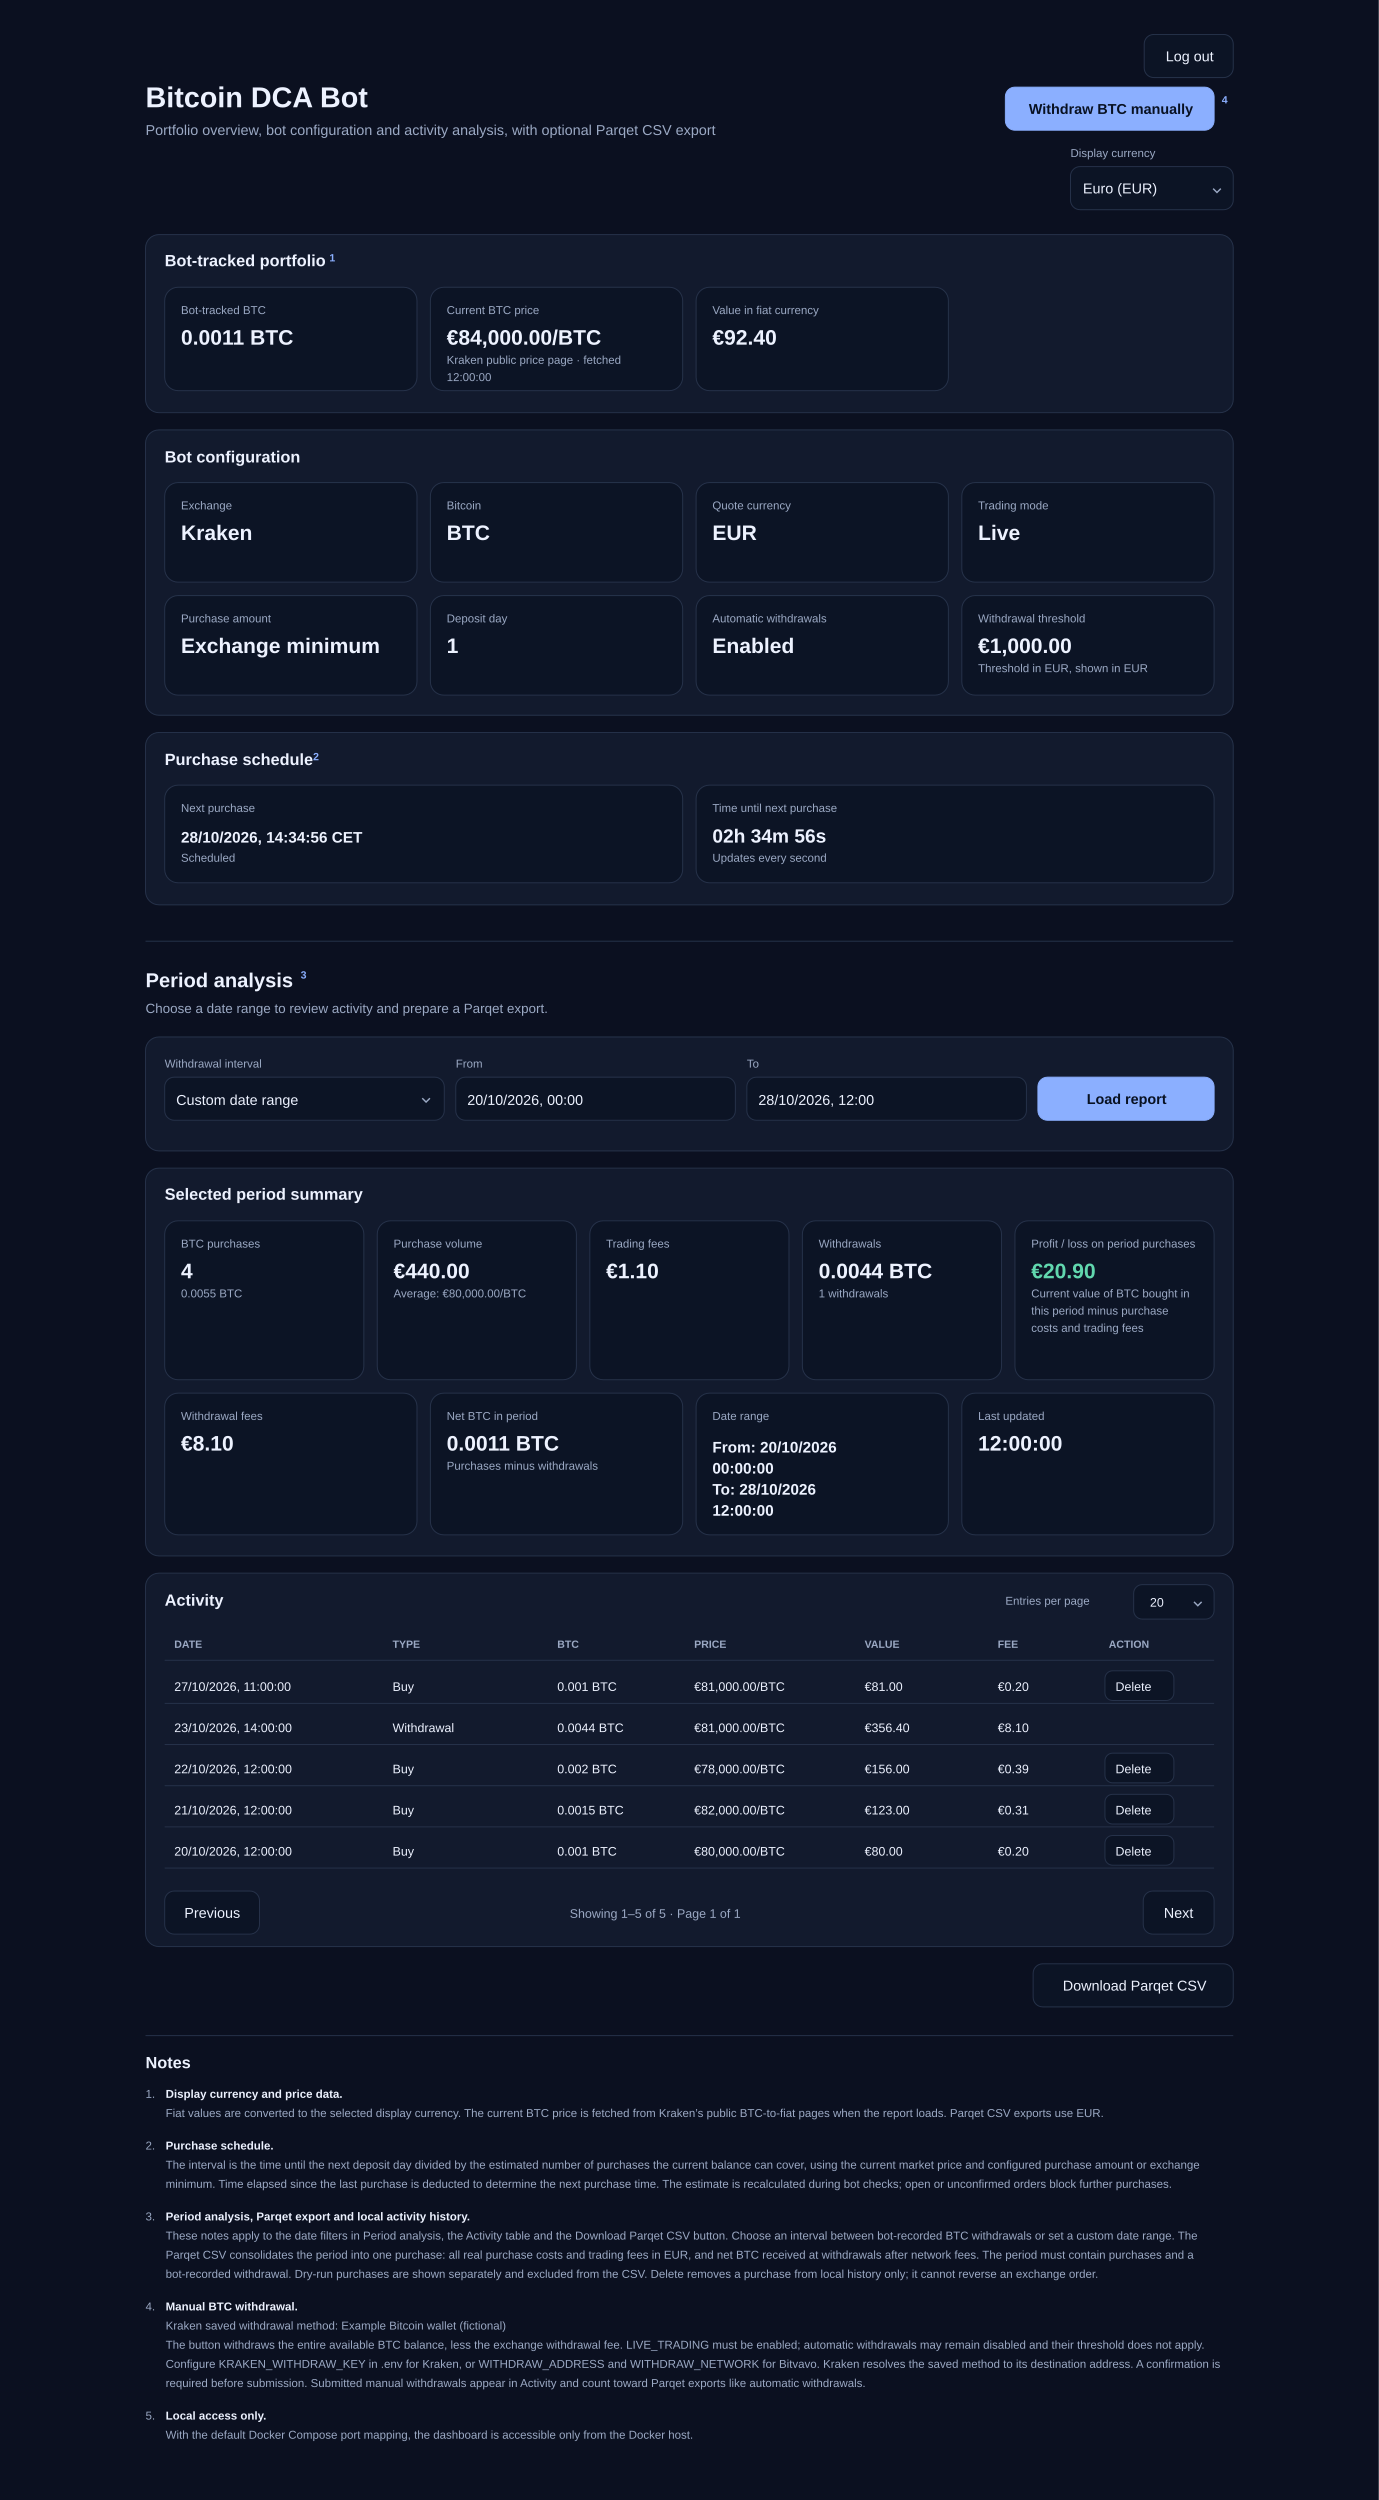
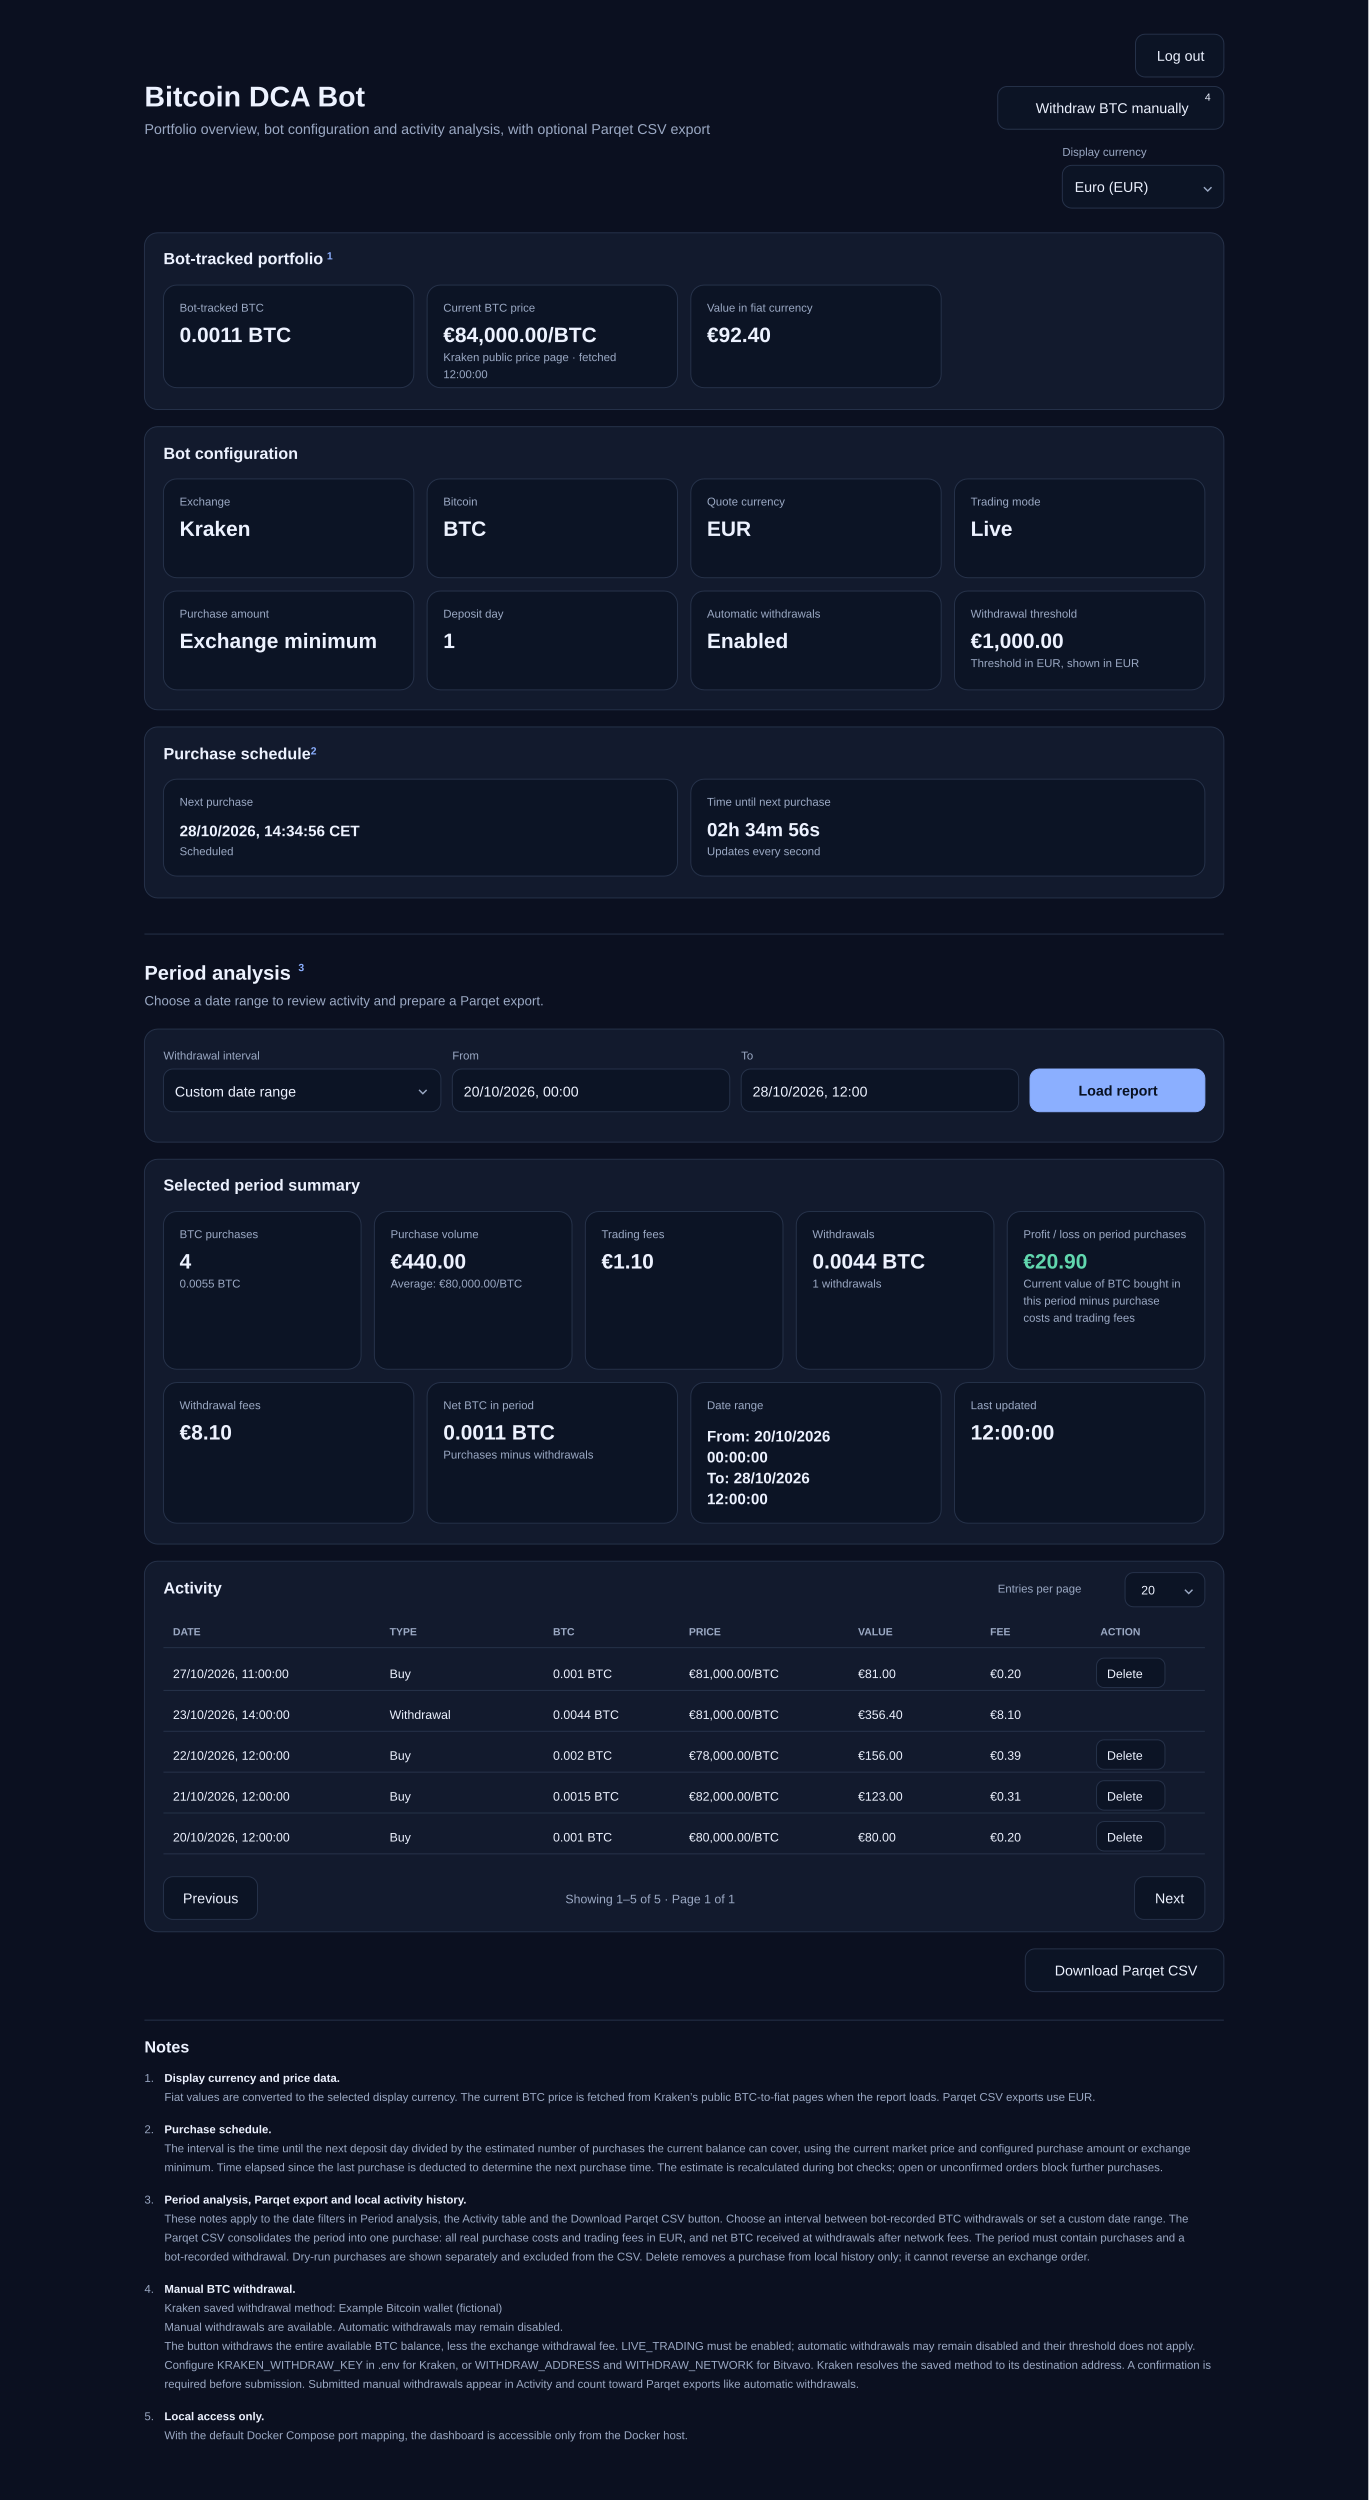
- <svg xmlns="http://www.w3.org/2000/svg" width="1440" height="2611" viewBox="0 0 1440 2611" role="img" aria-labelledby="title desc">
+ <svg xmlns="http://www.w3.org/2000/svg" width="1440" height="2631" viewBox="0 0 1440 2631" role="img" aria-labelledby="title desc">
  <style>text{font-family:Arial,Helvetica,sans-serif}</style>
-   <rect width="1440" height="2611" fill="#0b1020" />
+   <rect width="1440" height="2631" fill="#0b1020" />
  <text x="152" y="112" font-size="30" fill="#edf2ff" font-weight="700">Bitcoin DCA Bot</text>
  <text x="152" y="141" font-size="15" fill="#9ba9c4">Portfolio overview, bot configuration and activity analysis, with optional Parqet CSV export</text>
  <rect x="1195" y="36" width="93" height="45" rx="10" fill="#0c1425" stroke="#26324a" />
  <text x="1217.5" y="64" font-size="15" fill="#edf2ff">Log out</text>
-   <rect x="1050" y="91" width="218" height="45" rx="10" fill="#8bafff" stroke="#8bafff" />
-   <text x="1074.5" y="119" font-size="15" fill="#081122" font-weight="700">Withdraw BTC manually</text>
-   <text x="1276" y="108" font-size="11" fill="#8bafff" font-weight="700">4</text>
+   <rect x="1050" y="91" width="238" height="45" rx="10" fill="#0c1425" stroke="#26324a" />
+   <text x="1090.0" y="119" font-size="15" fill="#edf2ff">Withdraw BTC manually</text>
+   <text x="1268" y="106" font-size="11" fill="#edf2ff">4</text>
  <text x="1118" y="164" font-size="12" fill="#9ba9c4">Display currency</text>
  <rect x="1118" y="174" width="170" height="45" rx="10" fill="#0c1425" stroke="#26324a" />
  <text x="1131" y="202" font-size="15" fill="#edf2ff">Euro (EUR)</text>
  <path d="M1267 197l4 4 4-4" fill="none" stroke="#9ba9c4" stroke-width="1.5" />
  <rect x="152" y="245" width="1136" height="186" rx="14" fill="#121a2d" stroke="#26324a" />
  <text x="172" y="278" font-size="17" fill="#edf2ff" font-weight="700">Bot-tracked portfolio</text>
  <text x="344.0" y="273" font-size="11" fill="#8bafff" font-weight="700">1</text>
  <rect x="172.0" y="300" width="263.5" height="108" rx="14" fill="#0c1425" stroke="#26324a" />
  <text x="189.0" y="328" font-size="12" fill="#9ba9c4">Bot-tracked BTC</text>
  <text x="189.0" y="360" font-size="22" fill="#edf2ff" font-weight="700">0.0011 BTC</text>
  <rect x="449.5" y="300" width="263.5" height="108" rx="14" fill="#0c1425" stroke="#26324a" />
  <text x="466.5" y="328" font-size="12" fill="#9ba9c4">Current BTC price</text>
  <text x="466.5" y="360" font-size="22" fill="#edf2ff" font-weight="700">€84,000.00/BTC</text>
  <text x="466.5" y="380" font-size="12" fill="#9ba9c4">Kraken public price page · fetched</text>
  <text x="466.5" y="398" font-size="12" fill="#9ba9c4">12:00:00</text>
  <rect x="727.0" y="300" width="263.5" height="108" rx="14" fill="#0c1425" stroke="#26324a" />
  <text x="744.0" y="328" font-size="12" fill="#9ba9c4">Value in fiat currency</text>
  <text x="744.0" y="360" font-size="22" fill="#edf2ff" font-weight="700">€92.40</text>
  <rect x="152" y="449" width="1136" height="298" rx="14" fill="#121a2d" stroke="#26324a" />
  <text x="172" y="483" font-size="17" fill="#edf2ff" font-weight="700">Bot configuration</text>
  <rect x="172.0" y="504" width="263.5" height="104" rx="14" fill="#0c1425" stroke="#26324a" />
  <text x="189.0" y="532" font-size="12" fill="#9ba9c4">Exchange</text>
  <text x="189.0" y="564" font-size="22" fill="#edf2ff" font-weight="700">Kraken</text>
  <rect x="449.5" y="504" width="263.5" height="104" rx="14" fill="#0c1425" stroke="#26324a" />
  <text x="466.5" y="532" font-size="12" fill="#9ba9c4">Bitcoin</text>
  <text x="466.5" y="564" font-size="22" fill="#edf2ff" font-weight="700">BTC</text>
  <rect x="727.0" y="504" width="263.5" height="104" rx="14" fill="#0c1425" stroke="#26324a" />
  <text x="744.0" y="532" font-size="12" fill="#9ba9c4">Quote currency</text>
  <text x="744.0" y="564" font-size="22" fill="#edf2ff" font-weight="700">EUR</text>
  <rect x="1004.5" y="504" width="263.5" height="104" rx="14" fill="#0c1425" stroke="#26324a" />
  <text x="1021.5" y="532" font-size="12" fill="#9ba9c4">Trading mode</text>
  <text x="1021.5" y="564" font-size="22" fill="#edf2ff" font-weight="700">Live</text>
  <rect x="172.0" y="622" width="263.5" height="104" rx="14" fill="#0c1425" stroke="#26324a" />
  <text x="189.0" y="650" font-size="12" fill="#9ba9c4">Purchase amount</text>
  <text x="189.0" y="682" font-size="22" fill="#edf2ff" font-weight="700">Exchange minimum</text>
  <rect x="449.5" y="622" width="263.5" height="104" rx="14" fill="#0c1425" stroke="#26324a" />
  <text x="466.5" y="650" font-size="12" fill="#9ba9c4">Deposit day</text>
  <text x="466.5" y="682" font-size="22" fill="#edf2ff" font-weight="700">1</text>
  <rect x="727.0" y="622" width="263.5" height="104" rx="14" fill="#0c1425" stroke="#26324a" />
  <text x="744.0" y="650" font-size="12" fill="#9ba9c4">Automatic withdrawals</text>
  <text x="744.0" y="682" font-size="22" fill="#edf2ff" font-weight="700">Enabled</text>
  <rect x="1004.5" y="622" width="263.5" height="104" rx="14" fill="#0c1425" stroke="#26324a" />
  <text x="1021.5" y="650" font-size="12" fill="#9ba9c4">Withdrawal threshold</text>
  <text x="1021.5" y="682" font-size="22" fill="#edf2ff" font-weight="700">€1,000.00</text>
  <text x="1021.5" y="702" font-size="12" fill="#9ba9c4">Threshold in EUR, shown in EUR</text>
  <rect x="152" y="765" width="1136" height="180" rx="14" fill="#121a2d" stroke="#26324a" />
  <text x="172" y="799" font-size="17" fill="#edf2ff" font-weight="700">Purchase schedule</text>
  <text x="327.0" y="794" font-size="11" fill="#8bafff" font-weight="700">2</text>
  <rect x="172.0" y="820" width="541.0" height="102" rx="14" fill="#0c1425" stroke="#26324a" />
  <text x="189.0" y="848" font-size="12" fill="#9ba9c4">Next purchase</text>
  <text x="189.0" y="880" font-size="16" fill="#edf2ff" font-weight="700">28/10/2026, 14:34:56 CET</text>
  <text x="189.0" y="900" font-size="12" fill="#9ba9c4">Scheduled</text>
  <rect x="727.0" y="820" width="541.0" height="102" rx="14" fill="#0c1425" stroke="#26324a" />
  <text x="744.0" y="848" font-size="12" fill="#9ba9c4">Time until next purchase</text>
  <text x="744.0" y="880" font-size="20" fill="#edf2ff" font-weight="700">02h 34m 56s</text>
  <text x="744.0" y="900" font-size="12" fill="#9ba9c4">Updates every second</text>
  <path d="M152 983H1288" stroke="#26324a" />
  <text x="152" y="1031" font-size="21" fill="#edf2ff" font-weight="700">Period analysis</text>
  <text x="314.0" y="1022" font-size="11" fill="#8bafff" font-weight="700">3</text>
  <text x="152" y="1058" font-size="14" fill="#9ba9c4">Choose a date range to review activity and prepare a Parqet export.</text>
  <rect x="152" y="1083" width="1136" height="119" rx="14" fill="#121a2d" stroke="#26324a" />
  <text x="172" y="1115" font-size="12" fill="#9ba9c4">Withdrawal interval</text>
  <rect x="172" y="1125" width="292" height="45" rx="10" fill="#0c1425" stroke="#26324a" />
  <text x="184" y="1154" font-size="15" fill="#edf2ff">Custom date range</text>
  <text x="476" y="1115" font-size="12" fill="#9ba9c4">From</text>
  <rect x="476" y="1125" width="292" height="45" rx="10" fill="#0c1425" stroke="#26324a" />
  <text x="488" y="1154" font-size="15" fill="#edf2ff">20/10/2026, 00:00</text>
  <text x="780" y="1115" font-size="12" fill="#9ba9c4">To</text>
  <rect x="780" y="1125" width="292" height="45" rx="10" fill="#0c1425" stroke="#26324a" />
  <text x="792" y="1154" font-size="15" fill="#edf2ff">28/10/2026, 12:00</text>
  <path d="M441 1147l4 4 4-4" fill="none" stroke="#9ba9c4" stroke-width="1.5" />
  <rect x="1084" y="1125" width="184" height="45" rx="10" fill="#8bafff" stroke="#8bafff" />
  <text x="1135.0" y="1153" font-size="15" fill="#081122" font-weight="700">Load report</text>
  <rect x="152" y="1220" width="1136" height="405" rx="14" fill="#121a2d" stroke="#26324a" />
  <text x="172" y="1253" font-size="17" fill="#edf2ff" font-weight="700">Selected period summary</text>
  <rect x="172.0" y="1275" width="208.0" height="166" rx="14" fill="#0c1425" stroke="#26324a" />
  <text x="189.0" y="1303" font-size="12" fill="#9ba9c4">BTC purchases</text>
  <text x="189.0" y="1335" font-size="22" fill="#edf2ff" font-weight="700">4</text>
  <text x="189.0" y="1355" font-size="12" fill="#9ba9c4">0.0055 BTC</text>
  <rect x="394.0" y="1275" width="208.0" height="166" rx="14" fill="#0c1425" stroke="#26324a" />
  <text x="411.0" y="1303" font-size="12" fill="#9ba9c4">Purchase volume</text>
  <text x="411.0" y="1335" font-size="22" fill="#edf2ff" font-weight="700">€440.00</text>
  <text x="411.0" y="1355" font-size="12" fill="#9ba9c4">Average: €80,000.00/BTC</text>
  <rect x="616.0" y="1275" width="208.0" height="166" rx="14" fill="#0c1425" stroke="#26324a" />
  <text x="633.0" y="1303" font-size="12" fill="#9ba9c4">Trading fees</text>
  <text x="633.0" y="1335" font-size="22" fill="#edf2ff" font-weight="700">€1.10</text>
  <rect x="838.0" y="1275" width="208.0" height="166" rx="14" fill="#0c1425" stroke="#26324a" />
  <text x="855.0" y="1303" font-size="12" fill="#9ba9c4">Withdrawals</text>
  <text x="855.0" y="1335" font-size="22" fill="#edf2ff" font-weight="700">0.0044 BTC</text>
  <text x="855.0" y="1355" font-size="12" fill="#9ba9c4">1 withdrawals</text>
  <rect x="1060.0" y="1275" width="208.0" height="166" rx="14" fill="#0c1425" stroke="#26324a" />
  <text x="1077.0" y="1303" font-size="12" fill="#9ba9c4">Profit / loss on period purchases</text>
  <text x="1077.0" y="1335" font-size="22" fill="#61d7ae" font-weight="700">€20.90</text>
  <text x="1077.0" y="1355" font-size="12" fill="#9ba9c4">Current value of BTC bought in</text>
  <text x="1077.0" y="1373" font-size="12" fill="#9ba9c4">this period minus purchase</text>
  <text x="1077.0" y="1391" font-size="12" fill="#9ba9c4">costs and trading fees</text>
  <rect x="172.0" y="1455" width="263.5" height="148" rx="14" fill="#0c1425" stroke="#26324a" />
  <text x="189.0" y="1483" font-size="12" fill="#9ba9c4">Withdrawal fees</text>
  <text x="189.0" y="1515" font-size="22" fill="#edf2ff" font-weight="700">€8.10</text>
  <rect x="449.5" y="1455" width="263.5" height="148" rx="14" fill="#0c1425" stroke="#26324a" />
  <text x="466.5" y="1483" font-size="12" fill="#9ba9c4">Net BTC in period</text>
  <text x="466.5" y="1515" font-size="22" fill="#edf2ff" font-weight="700">0.0011 BTC</text>
  <text x="466.5" y="1535" font-size="12" fill="#9ba9c4">Purchases minus withdrawals</text>
  <rect x="727.0" y="1455" width="263.5" height="148" rx="14" fill="#0c1425" stroke="#26324a" />
  <text x="744.0" y="1483" font-size="12" fill="#9ba9c4">Date range</text>
  <text x="744.0" y="1517" font-size="16" fill="#edf2ff" font-weight="700">From: 20/10/2026</text>
  <text x="744.0" y="1539" font-size="16" fill="#edf2ff" font-weight="700">00:00:00</text>
  <text x="744.0" y="1561" font-size="16" fill="#edf2ff" font-weight="700">To: 28/10/2026</text>
  <text x="744.0" y="1583" font-size="16" fill="#edf2ff" font-weight="700">12:00:00</text>
  <rect x="1004.5" y="1455" width="263.5" height="148" rx="14" fill="#0c1425" stroke="#26324a" />
  <text x="1021.5" y="1483" font-size="12" fill="#9ba9c4">Last updated</text>
  <text x="1021.5" y="1515" font-size="22" fill="#edf2ff" font-weight="700">12:00:00</text>
  <rect x="152" y="1643" width="1136" height="390" rx="14" fill="#121a2d" stroke="#26324a" />
  <text x="172" y="1677" font-size="17" fill="#edf2ff" font-weight="700">Activity</text>
  <text x="1050" y="1676" font-size="12" fill="#9ba9c4">Entries per page</text>
  <rect x="1184" y="1655" width="84" height="36" rx="9" fill="#0c1425" stroke="#26324a" />
  <text x="1201" y="1678" font-size="13" fill="#edf2ff">20</text>
  <path d="M1247 1673l4 4 4-4" fill="none" stroke="#9ba9c4" stroke-width="1.5" />
  <text x="182" y="1721" font-size="11" fill="#9ba9c4" font-weight="700">DATE</text>
  <text x="410" y="1721" font-size="11" fill="#9ba9c4" font-weight="700">TYPE</text>
  <text x="582" y="1721" font-size="11" fill="#9ba9c4" font-weight="700">BTC</text>
  <text x="725" y="1721" font-size="11" fill="#9ba9c4" font-weight="700">PRICE</text>
  <text x="903" y="1721" font-size="11" fill="#9ba9c4" font-weight="700">VALUE</text>
  <text x="1042" y="1721" font-size="11" fill="#9ba9c4" font-weight="700">FEE</text>
  <text x="1158" y="1721" font-size="11" fill="#9ba9c4" font-weight="700">ACTION</text>
  <path d="M172 1734H1268" stroke="#26324a" />
  <text x="182" y="1766" font-size="13" fill="#edf2ff">27/10/2026, 11:00:00</text>
  <text x="410" y="1766" font-size="13" fill="#edf2ff">Buy</text>
  <text x="582" y="1766" font-size="13" fill="#edf2ff">0.001 BTC</text>
  <text x="725" y="1766" font-size="13" fill="#edf2ff">€81,000.00/BTC</text>
  <text x="903" y="1766" font-size="13" fill="#edf2ff">€81.00</text>
  <text x="1042" y="1766" font-size="13" fill="#edf2ff">€0.20</text>
  <rect x="1154" y="1745" width="72" height="31" rx="8" fill="#0c1425" stroke="#26324a" />
  <text x="1165" y="1766" font-size="13" fill="#edf2ff">Delete</text>
  <path d="M172 1779H1268" stroke="#26324a" />
  <text x="182" y="1809" font-size="13" fill="#edf2ff">23/10/2026, 14:00:00</text>
  <text x="410" y="1809" font-size="13" fill="#edf2ff">Withdrawal</text>
  <text x="582" y="1809" font-size="13" fill="#edf2ff">0.0044 BTC</text>
  <text x="725" y="1809" font-size="13" fill="#edf2ff">€81,000.00/BTC</text>
  <text x="903" y="1809" font-size="13" fill="#edf2ff">€356.40</text>
  <text x="1042" y="1809" font-size="13" fill="#edf2ff">€8.10</text>
  <text x="1158" y="1809" font-size="13" fill="#edf2ff" />
  <path d="M172 1822H1268" stroke="#26324a" />
  <text x="182" y="1852" font-size="13" fill="#edf2ff">22/10/2026, 12:00:00</text>
  <text x="410" y="1852" font-size="13" fill="#edf2ff">Buy</text>
  <text x="582" y="1852" font-size="13" fill="#edf2ff">0.002 BTC</text>
  <text x="725" y="1852" font-size="13" fill="#edf2ff">€78,000.00/BTC</text>
  <text x="903" y="1852" font-size="13" fill="#edf2ff">€156.00</text>
  <text x="1042" y="1852" font-size="13" fill="#edf2ff">€0.39</text>
  <rect x="1154" y="1831" width="72" height="31" rx="8" fill="#0c1425" stroke="#26324a" />
  <text x="1165" y="1852" font-size="13" fill="#edf2ff">Delete</text>
  <path d="M172 1865H1268" stroke="#26324a" />
  <text x="182" y="1895" font-size="13" fill="#edf2ff">21/10/2026, 12:00:00</text>
  <text x="410" y="1895" font-size="13" fill="#edf2ff">Buy</text>
  <text x="582" y="1895" font-size="13" fill="#edf2ff">0.0015 BTC</text>
  <text x="725" y="1895" font-size="13" fill="#edf2ff">€82,000.00/BTC</text>
  <text x="903" y="1895" font-size="13" fill="#edf2ff">€123.00</text>
  <text x="1042" y="1895" font-size="13" fill="#edf2ff">€0.31</text>
  <rect x="1154" y="1874" width="72" height="31" rx="8" fill="#0c1425" stroke="#26324a" />
  <text x="1165" y="1895" font-size="13" fill="#edf2ff">Delete</text>
  <path d="M172 1908H1268" stroke="#26324a" />
  <text x="182" y="1938" font-size="13" fill="#edf2ff">20/10/2026, 12:00:00</text>
  <text x="410" y="1938" font-size="13" fill="#edf2ff">Buy</text>
  <text x="582" y="1938" font-size="13" fill="#edf2ff">0.001 BTC</text>
  <text x="725" y="1938" font-size="13" fill="#edf2ff">€80,000.00/BTC</text>
  <text x="903" y="1938" font-size="13" fill="#edf2ff">€80.00</text>
  <text x="1042" y="1938" font-size="13" fill="#edf2ff">€0.20</text>
  <rect x="1154" y="1917" width="72" height="31" rx="8" fill="#0c1425" stroke="#26324a" />
  <text x="1165" y="1938" font-size="13" fill="#edf2ff">Delete</text>
  <path d="M172 1951H1268" stroke="#26324a" />
  <rect x="172" y="1975" width="99" height="45" rx="10" fill="#0c1425" stroke="#26324a" />
  <text x="192.5" y="2003" font-size="15" fill="#edf2ff">Previous</text>
  <text x="595.0" y="2003" font-size="13" fill="#9ba9c4">Showing 1–5 of 5 · Page 1 of 1</text>
  <rect x="1194" y="1975" width="74" height="45" rx="10" fill="#0c1425" stroke="#26324a" />
  <text x="1215.5" y="2003" font-size="15" fill="#edf2ff">Next</text>
  <rect x="1079" y="2051" width="209" height="45" rx="10" fill="#0c1425" stroke="#26324a" />
  <text x="1110.0" y="2079" font-size="15" fill="#edf2ff">Download Parqet CSV</text>
  <path d="M152 2126H1288" stroke="#26324a" />
  <text x="152" y="2160" font-size="17" fill="#edf2ff" font-weight="700">Notes</text>
  <text x="152" y="2191" font-size="12" fill="#9ba9c4">1.</text>
  <text x="173" y="2191" font-size="12" fill="#edf2ff" font-weight="700">Display currency and price data.</text>
  <text x="173" y="2211" font-size="12" fill="#9ba9c4">Fiat values are converted to the selected display currency. The current BTC price is fetched from Kraken’s public BTC-to-fiat pages when the report loads. Parqet CSV exports use EUR.</text>
  <text x="152" y="2245" font-size="12" fill="#9ba9c4">2.</text>
  <text x="173" y="2245" font-size="12" fill="#edf2ff" font-weight="700">Purchase schedule.</text>
  <text x="173" y="2265" font-size="12" fill="#9ba9c4">The interval is the time until the next deposit day divided by the estimated number of purchases the current balance can cover, using the current market price and configured purchase amount or exchange</text>
  <text x="173" y="2285" font-size="12" fill="#9ba9c4">minimum. Time elapsed since the last purchase is deducted to determine the next purchase time. The estimate is recalculated during bot checks; open or unconfirmed orders block further purchases.</text>
  <text x="152" y="2319" font-size="12" fill="#9ba9c4">3.</text>
  <text x="173" y="2319" font-size="12" fill="#edf2ff" font-weight="700">Period analysis, Parqet export and local activity history.</text>
  <text x="173" y="2339" font-size="12" fill="#9ba9c4">These notes apply to the date filters in Period analysis, the Activity table and the Download Parqet CSV button. Choose an interval between bot-recorded BTC withdrawals or set a custom date range. The</text>
  <text x="173" y="2359" font-size="12" fill="#9ba9c4">Parqet CSV consolidates the period into one purchase: all real purchase costs and trading fees in EUR, and net BTC received at withdrawals after network fees. The period must contain purchases and a</text>
  <text x="173" y="2379" font-size="12" fill="#9ba9c4">bot-recorded withdrawal. Dry-run purchases are shown separately and excluded from the CSV. Delete removes a purchase from local history only; it cannot reverse an exchange order.</text>
  <text x="152" y="2413" font-size="12" fill="#9ba9c4">4.</text>
  <text x="173" y="2413" font-size="12" fill="#edf2ff" font-weight="700">Manual BTC withdrawal.</text>
  <text x="173" y="2433" font-size="12" fill="#9ba9c4">Kraken saved withdrawal method: Example Bitcoin wallet (fictional)</text>
-   <text x="173" y="2453" font-size="12" fill="#9ba9c4">The button withdraws the entire available BTC balance, less the exchange withdrawal fee. LIVE_TRADING must be enabled; automatic withdrawals may remain disabled and their threshold does not apply.</text>
-   <text x="173" y="2473" font-size="12" fill="#9ba9c4">Configure KRAKEN_WITHDRAW_KEY in .env for Kraken, or WITHDRAW_ADDRESS and WITHDRAW_NETWORK for Bitvavo. Kraken resolves the saved method to its destination address. A confirmation is</text>
-   <text x="173" y="2493" font-size="12" fill="#9ba9c4">required before submission. Submitted manual withdrawals appear in Activity and count toward Parqet exports like automatic withdrawals.</text>
-   <text x="152" y="2527" font-size="12" fill="#9ba9c4">5.</text>
-   <text x="173" y="2527" font-size="12" fill="#edf2ff" font-weight="700">Local access only.</text>
-   <text x="173" y="2547" font-size="12" fill="#9ba9c4">With the default Docker Compose port mapping, the dashboard is accessible only from the Docker host.</text>
+   <text x="173" y="2453" font-size="12" fill="#9ba9c4">Manual withdrawals are available. Automatic withdrawals may remain disabled.</text>
+   <text x="173" y="2473" font-size="12" fill="#9ba9c4">The button withdraws the entire available BTC balance, less the exchange withdrawal fee. LIVE_TRADING must be enabled; automatic withdrawals may remain disabled and their threshold does not apply.</text>
+   <text x="173" y="2493" font-size="12" fill="#9ba9c4">Configure KRAKEN_WITHDRAW_KEY in .env for Kraken, or WITHDRAW_ADDRESS and WITHDRAW_NETWORK for Bitvavo. Kraken resolves the saved method to its destination address. A confirmation is</text>
+   <text x="173" y="2513" font-size="12" fill="#9ba9c4">required before submission. Submitted manual withdrawals appear in Activity and count toward Parqet exports like automatic withdrawals.</text>
+   <text x="152" y="2547" font-size="12" fill="#9ba9c4">5.</text>
+   <text x="173" y="2547" font-size="12" fill="#edf2ff" font-weight="700">Local access only.</text>
+   <text x="173" y="2567" font-size="12" fill="#9ba9c4">With the default Docker Compose port mapping, the dashboard is accessible only from the Docker host.</text>
</svg>
